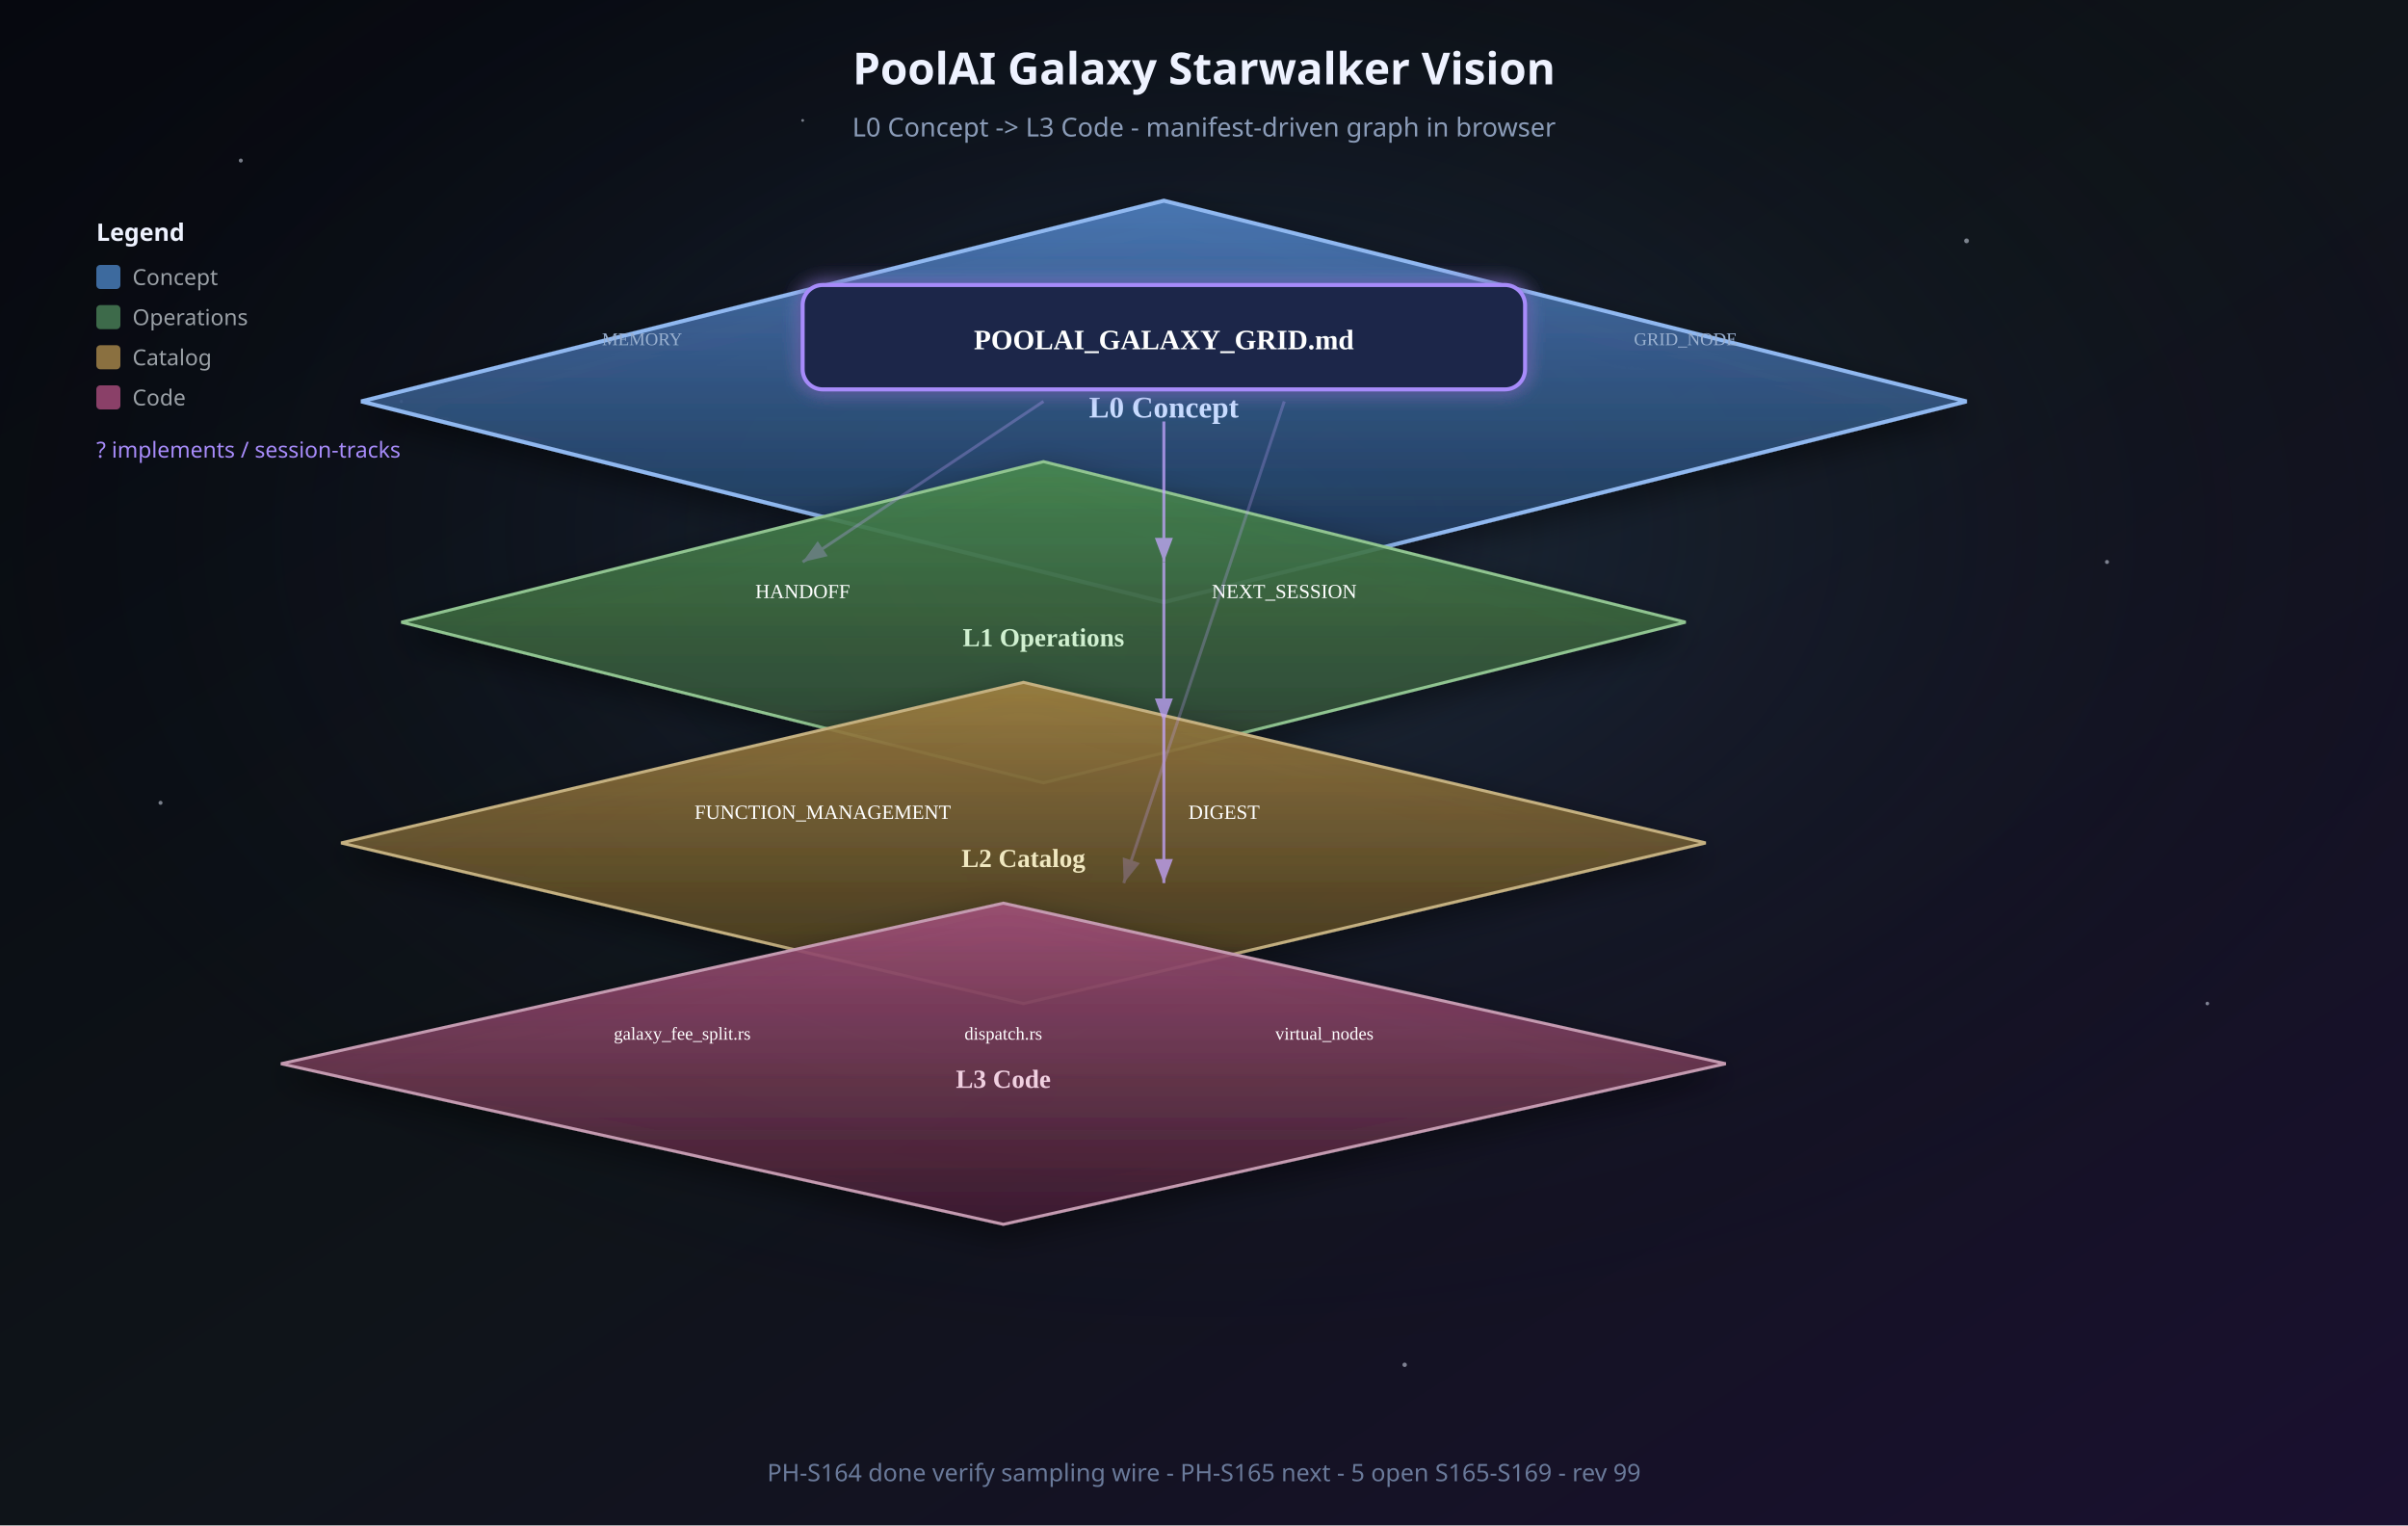
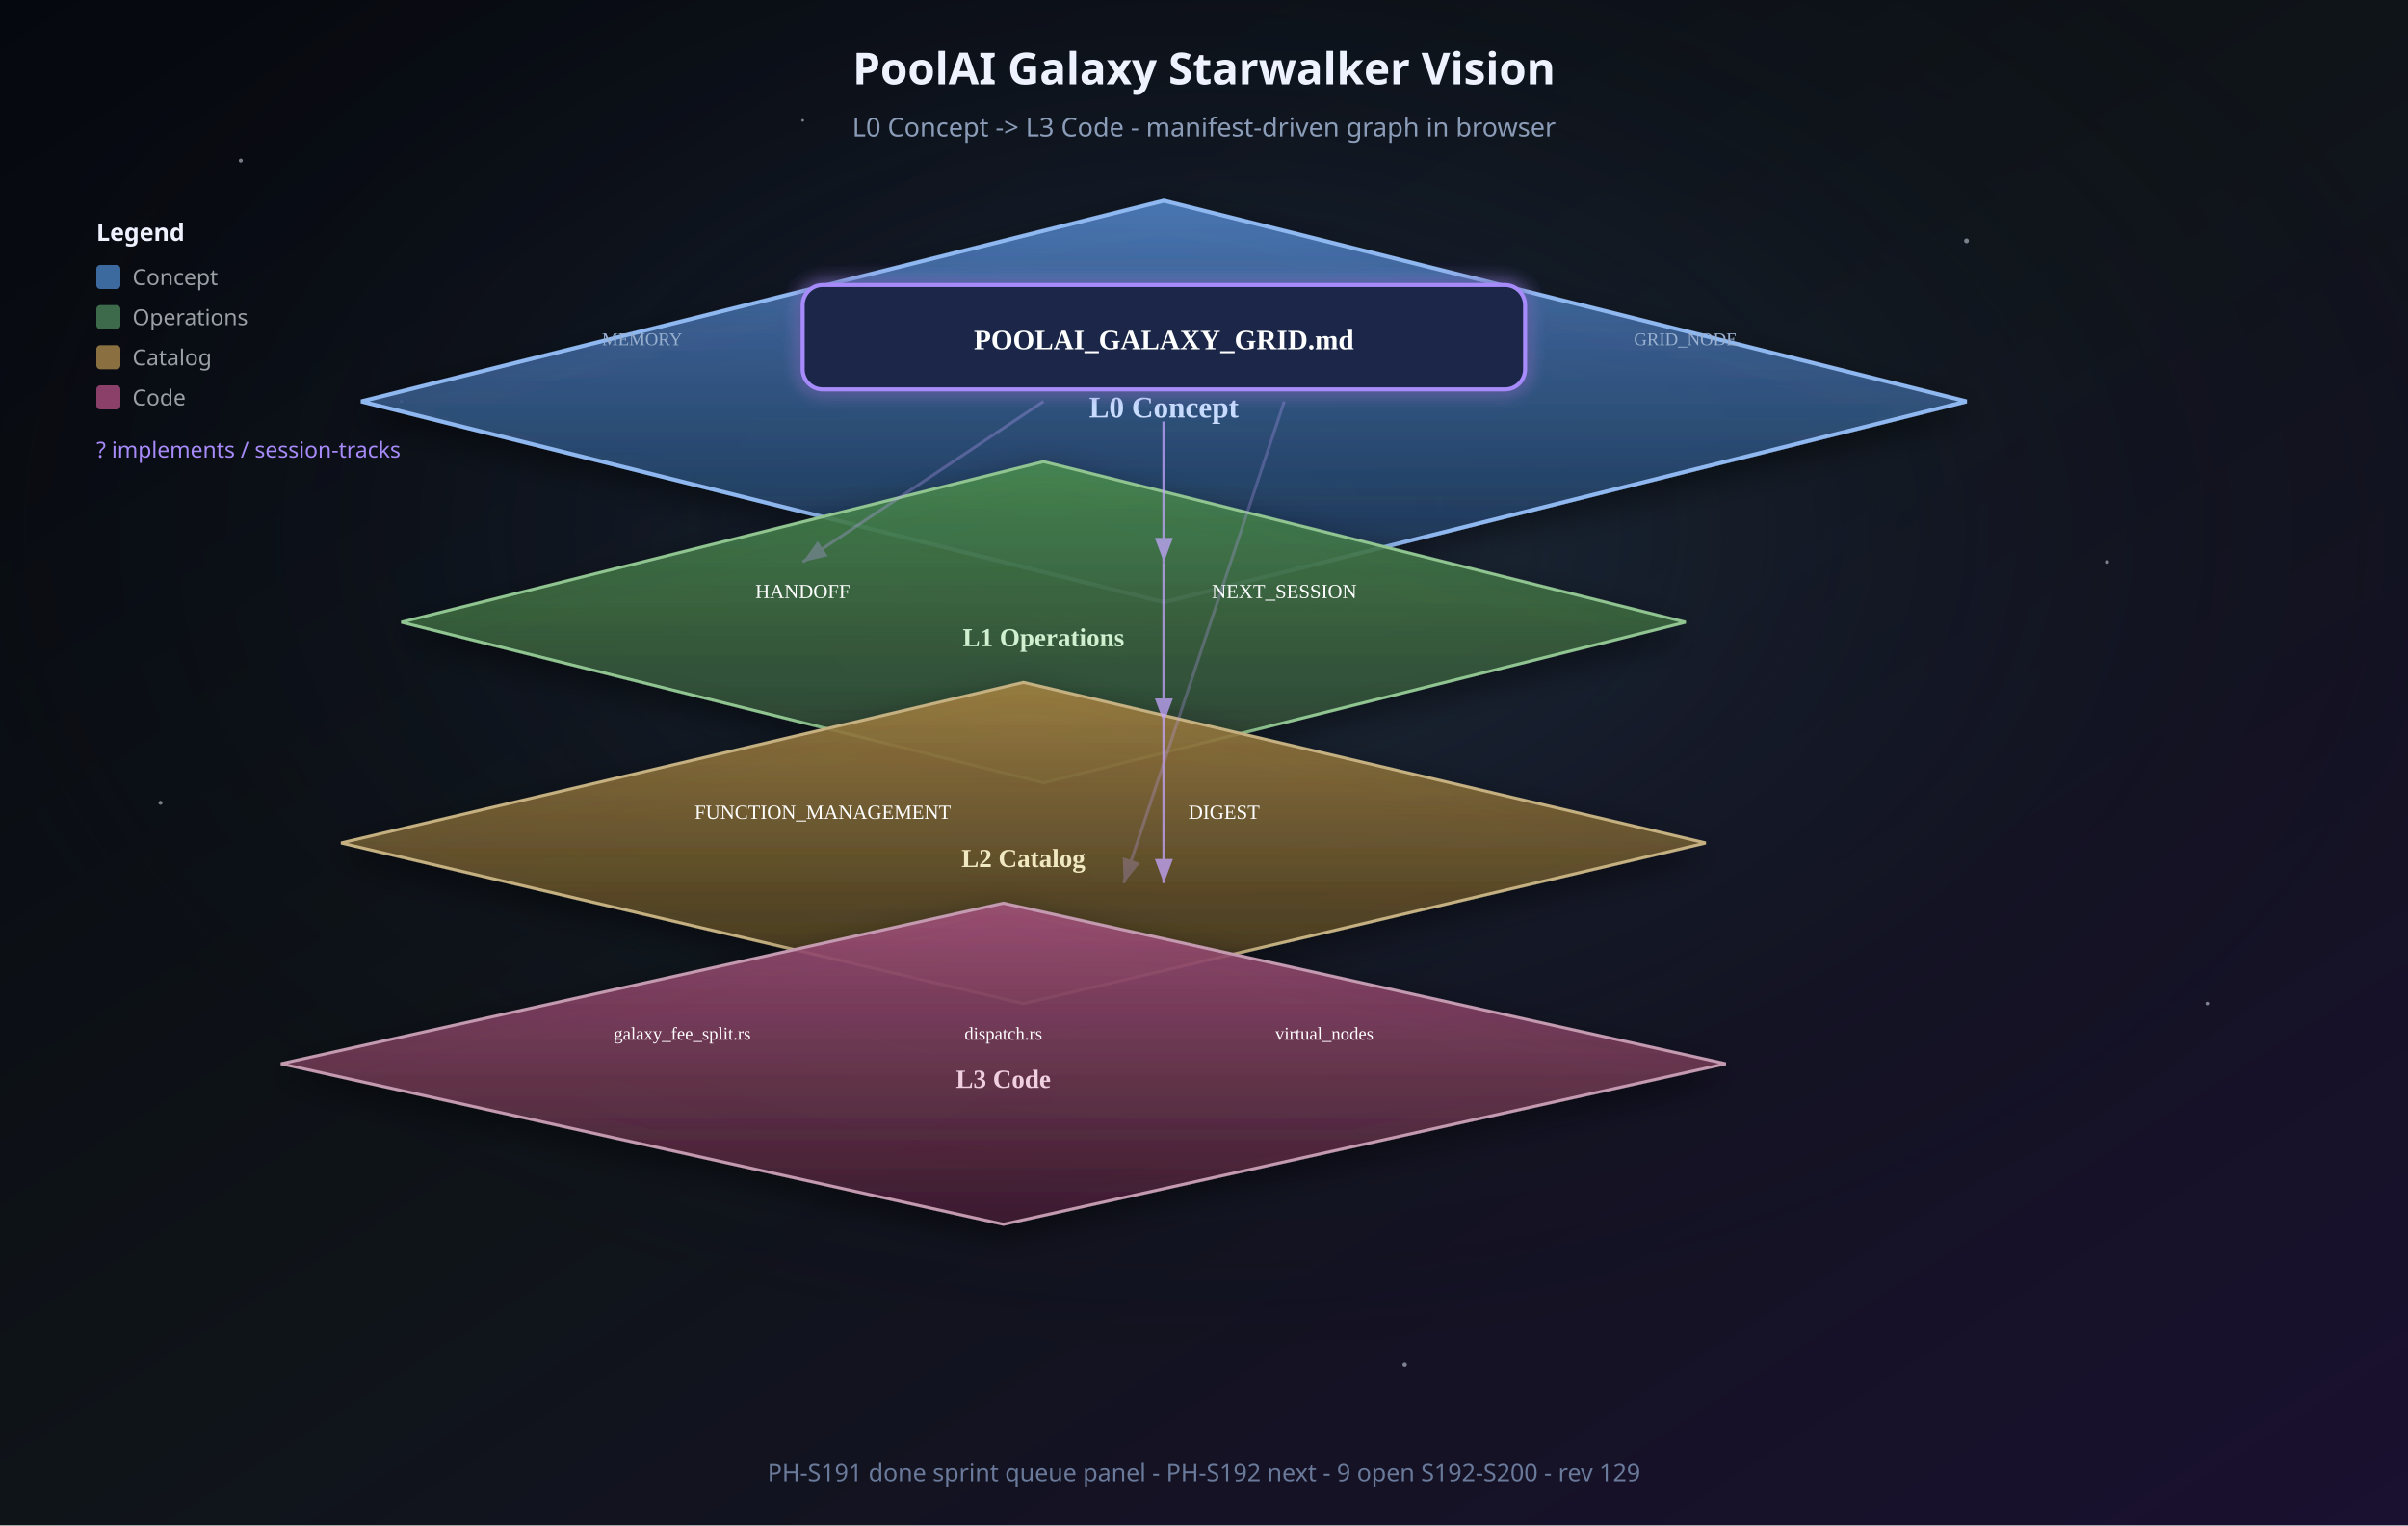
<svg xmlns="http://www.w3.org/2000/svg" viewBox="0 0 1200 760" role="img" aria-labelledby="title desc">
  <defs>
    <linearGradient id="bg" x1="0%" y1="0%" x2="100%" y2="100%">
      <stop offset="0%" stop-color="#06080f" />
      <stop offset="50%" stop-color="#0f1419" />
      <stop offset="100%" stop-color="#1a1030" />
    </linearGradient>
    <radialGradient id="nebula" cx="50%" cy="35%" r="55%">
      <stop offset="0%" stop-color="#3d5a8a" stop-opacity="0.35" />
      <stop offset="100%" stop-color="#06080f" stop-opacity="0" />
    </radialGradient>
    <linearGradient id="planeL0" x1="0%" y1="0%" x2="0%" y2="100%">
      <stop offset="0%" stop-color="#4a7ab8" stop-opacity="0.95" />
      <stop offset="100%" stop-color="#1e3350" stop-opacity="0.85" />
    </linearGradient>
    <linearGradient id="planeL1" x1="0%" y1="0%" x2="0%" y2="100%">
      <stop offset="0%" stop-color="#4a8a50" stop-opacity="0.9" />
      <stop offset="100%" stop-color="#2a4030" stop-opacity="0.85" />
    </linearGradient>
    <linearGradient id="planeL2" x1="0%" y1="0%" x2="0%" y2="100%">
      <stop offset="0%" stop-color="#a08040" stop-opacity="0.9" />
      <stop offset="100%" stop-color="#403520" stop-opacity="0.85" />
    </linearGradient>
    <linearGradient id="planeL3" x1="0%" y1="0%" x2="0%" y2="100%">
      <stop offset="0%" stop-color="#a05078" stop-opacity="0.9" />
      <stop offset="100%" stop-color="#402030" stop-opacity="0.85" />
    </linearGradient>
    <filter id="shadow" x="-30%" y="-30%" width="160%" height="160%">
      <feDropShadow dx="0" dy="6" stdDeviation="8" flood-color="#000" flood-opacity="0.5" />
    </filter>
    <filter id="glow" x="-50%" y="-50%" width="200%" height="200%">
      <feGaussianBlur stdDeviation="4" result="b" />
      <feMerge>
        <feMergeNode in="b" />
        <feMergeNode in="SourceGraphic" />
      </feMerge>
    </filter>
    <marker id="arrow" markerWidth="10" markerHeight="10" refX="8" refY="3" orient="auto">
      <path d="M0,0 L8,3 L0,6 Z" fill="#c4a5ff" />
    </marker>
  </defs>
  <rect width="1200" height="760" fill="url(#bg)" />
  <rect width="1200" height="760" fill="url(#nebula)" />
  <g fill="#e8f0ff" opacity="0.5">
    <circle cx="120" cy="80" r="1" />
    <circle cx="980" cy="120" r="1.2" />
    <circle cx="200" cy="200" r="0.8" />
    <circle cx="1050" cy="280" r="1" />
    <circle cx="80" cy="400" r="1" />
    <circle cx="1100" cy="500" r="0.9" />
    <circle cx="400" cy="60" r="0.7" />
    <circle cx="700" cy="680" r="1.1" />
  </g>
  <text x="600" y="42" text-anchor="middle" fill="#eef2ff" font-family="Segoe UI, system-ui, sans-serif" font-size="22" font-weight="600">PoolAI Galaxy Starwalker Vision</text>
  <text x="600" y="68" text-anchor="middle" fill="#8b9cb8" font-family="Segoe UI, system-ui, sans-serif" font-size="13">L0 Concept -&gt; L3 Code - manifest-driven graph in browser</text>
  <g transform="translate(180, 100)" filter="url(#shadow)">
    <path d="M0 100 L400 0 L800 100 L400 200 Z" fill="url(#planeL0)" stroke="#90b8f0" stroke-width="2" />
    <text x="400" y="108" text-anchor="middle" fill="#c8dcff" font-size="15" font-weight="700">L0 Concept</text>
    <g filter="url(#glow)">
      <rect x="220" y="42" width="360" height="52" rx="10" fill="#1a2848" stroke="#a78bfa" stroke-width="2" />
      <text x="400" y="74" text-anchor="middle" fill="#fff" font-size="14" font-weight="700">POOLAI_GALAXY_GRID.md</text>
    </g>
    <text x="140" y="72" text-anchor="middle" fill="#9ab0d0" font-size="9">MEMORY</text>
    <text x="660" y="72" text-anchor="middle" fill="#9ab0d0" font-size="9">GRID_NODE</text>
  </g>
  <g transform="translate(200, 230)" filter="url(#shadow)">
    <path d="M0 80 L320 0 L640 80 L320 160 Z" fill="url(#planeL1)" stroke="#90c490" stroke-width="1.5" />
    <text x="320" y="92" text-anchor="middle" fill="#d0f0d0" font-size="13" font-weight="600">L1 Operations</text>
    <text x="200" y="68" text-anchor="middle" fill="#fff" font-size="10">HANDOFF</text>
    <text x="440" y="68" text-anchor="middle" fill="#fff" font-size="10">NEXT_SESSION</text>
  </g>
  <g transform="translate(170, 340)" filter="url(#shadow)">
    <path d="M0 80 L340 0 L680 80 L340 160 Z" fill="url(#planeL2)" stroke="#c4b080" stroke-width="1.5" />
    <text x="340" y="92" text-anchor="middle" fill="#f0e8c0" font-size="13" font-weight="600">L2 Catalog</text>
    <text x="240" y="68" text-anchor="middle" fill="#fff" font-size="10">FUNCTION_MANAGEMENT</text>
    <text x="440" y="68" text-anchor="middle" fill="#fff" font-size="10">DIGEST</text>
  </g>
  <g transform="translate(140, 450)" filter="url(#shadow)">
    <path d="M0 80 L360 0 L720 80 L360 160 Z" fill="url(#planeL3)" stroke="#c49ab0" stroke-width="1.5" />
    <text x="360" y="92" text-anchor="middle" fill="#f0d0e0" font-size="13" font-weight="600">L3 Code</text>
    <text x="200" y="68" text-anchor="middle" fill="#fff" font-size="9">galaxy_fee_split.rs</text>
    <text x="360" y="68" text-anchor="middle" fill="#fff" font-size="9">dispatch.rs</text>
    <text x="520" y="68" text-anchor="middle" fill="#fff" font-size="9">virtual_nodes</text>
  </g>
  <g fill="none" stroke="#c4a5ff" stroke-width="1.5" marker-end="url(#arrow)" opacity="0.75">
    <path d="M580 210 L580 280" />
    <path d="M580 280 L580 360" />
    <path d="M580 360 L580 440" />
    <path d="M520 200 L400 280" opacity="0.4" />
    <path d="M640 200 L560 440" opacity="0.35" />
  </g>
  <g transform="translate(48, 120)" font-family="Segoe UI, system-ui, sans-serif" font-size="11">
    <text x="0" y="0" fill="#eef2ff" font-weight="600" font-size="12">Legend</text>
    <rect x="0" y="12" width="12" height="12" rx="2" fill="#3d6a9e" />
    <text x="18" y="22" fill="#9aa0a6">Concept</text>
    <rect x="0" y="32" width="12" height="12" rx="2" fill="#3d6a4a" />
    <text x="18" y="42" fill="#9aa0a6">Operations</text>
    <rect x="0" y="52" width="12" height="12" rx="2" fill="#8a7040" />
    <text x="18" y="62" fill="#9aa0a6">Catalog</text>
    <rect x="0" y="72" width="12" height="12" rx="2" fill="#8a4068" />
    <text x="18" y="82" fill="#9aa0a6">Code</text>
    <text x="0" y="108" fill="#a78bfa">? implements / session-tracks</text>
  </g>
-   <text x="600" y="738" text-anchor="middle" fill="#6a7a9a" font-family="Segoe UI, system-ui, sans-serif" font-size="12">PH-S164 done verify sampling wire - PH-S165 next - 5 open S165-S169 - rev 99</text>
+   <text x="600" y="738" text-anchor="middle" fill="#6a7a9a" font-family="Segoe UI, system-ui, sans-serif" font-size="12">PH-S191 done sprint queue panel - PH-S192 next - 9 open S192-S200 - rev 129</text>
</svg>
